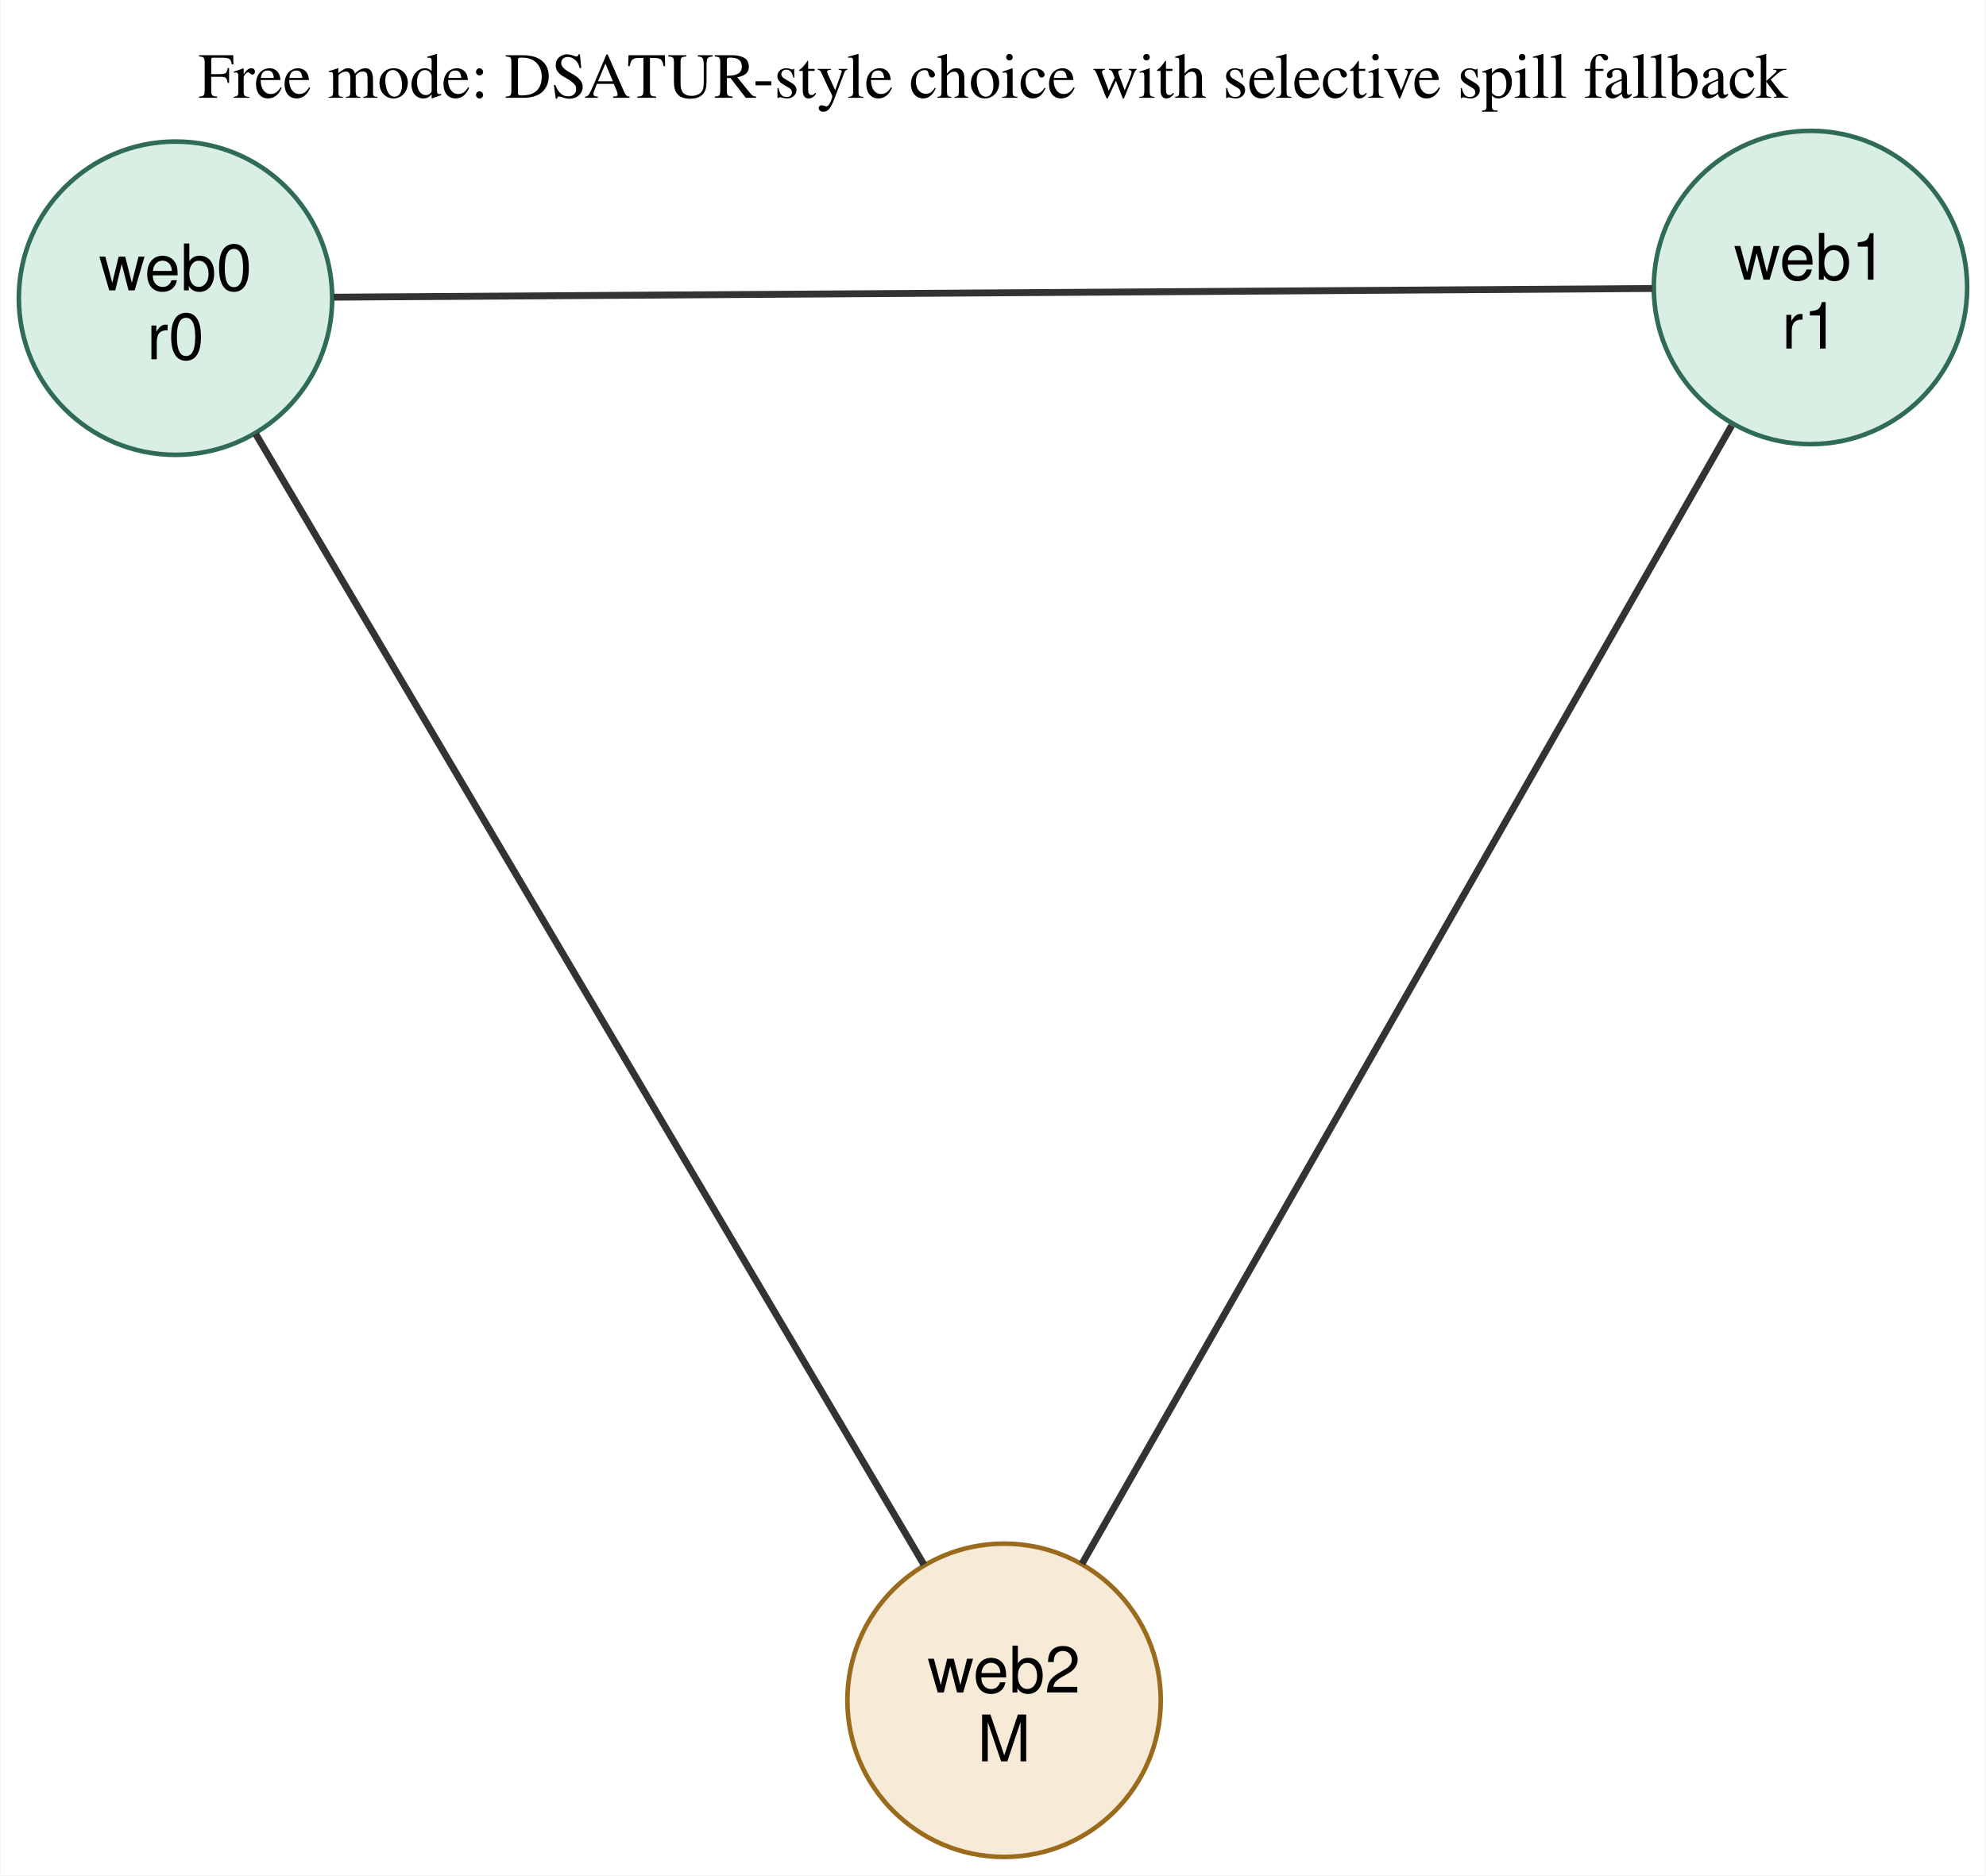
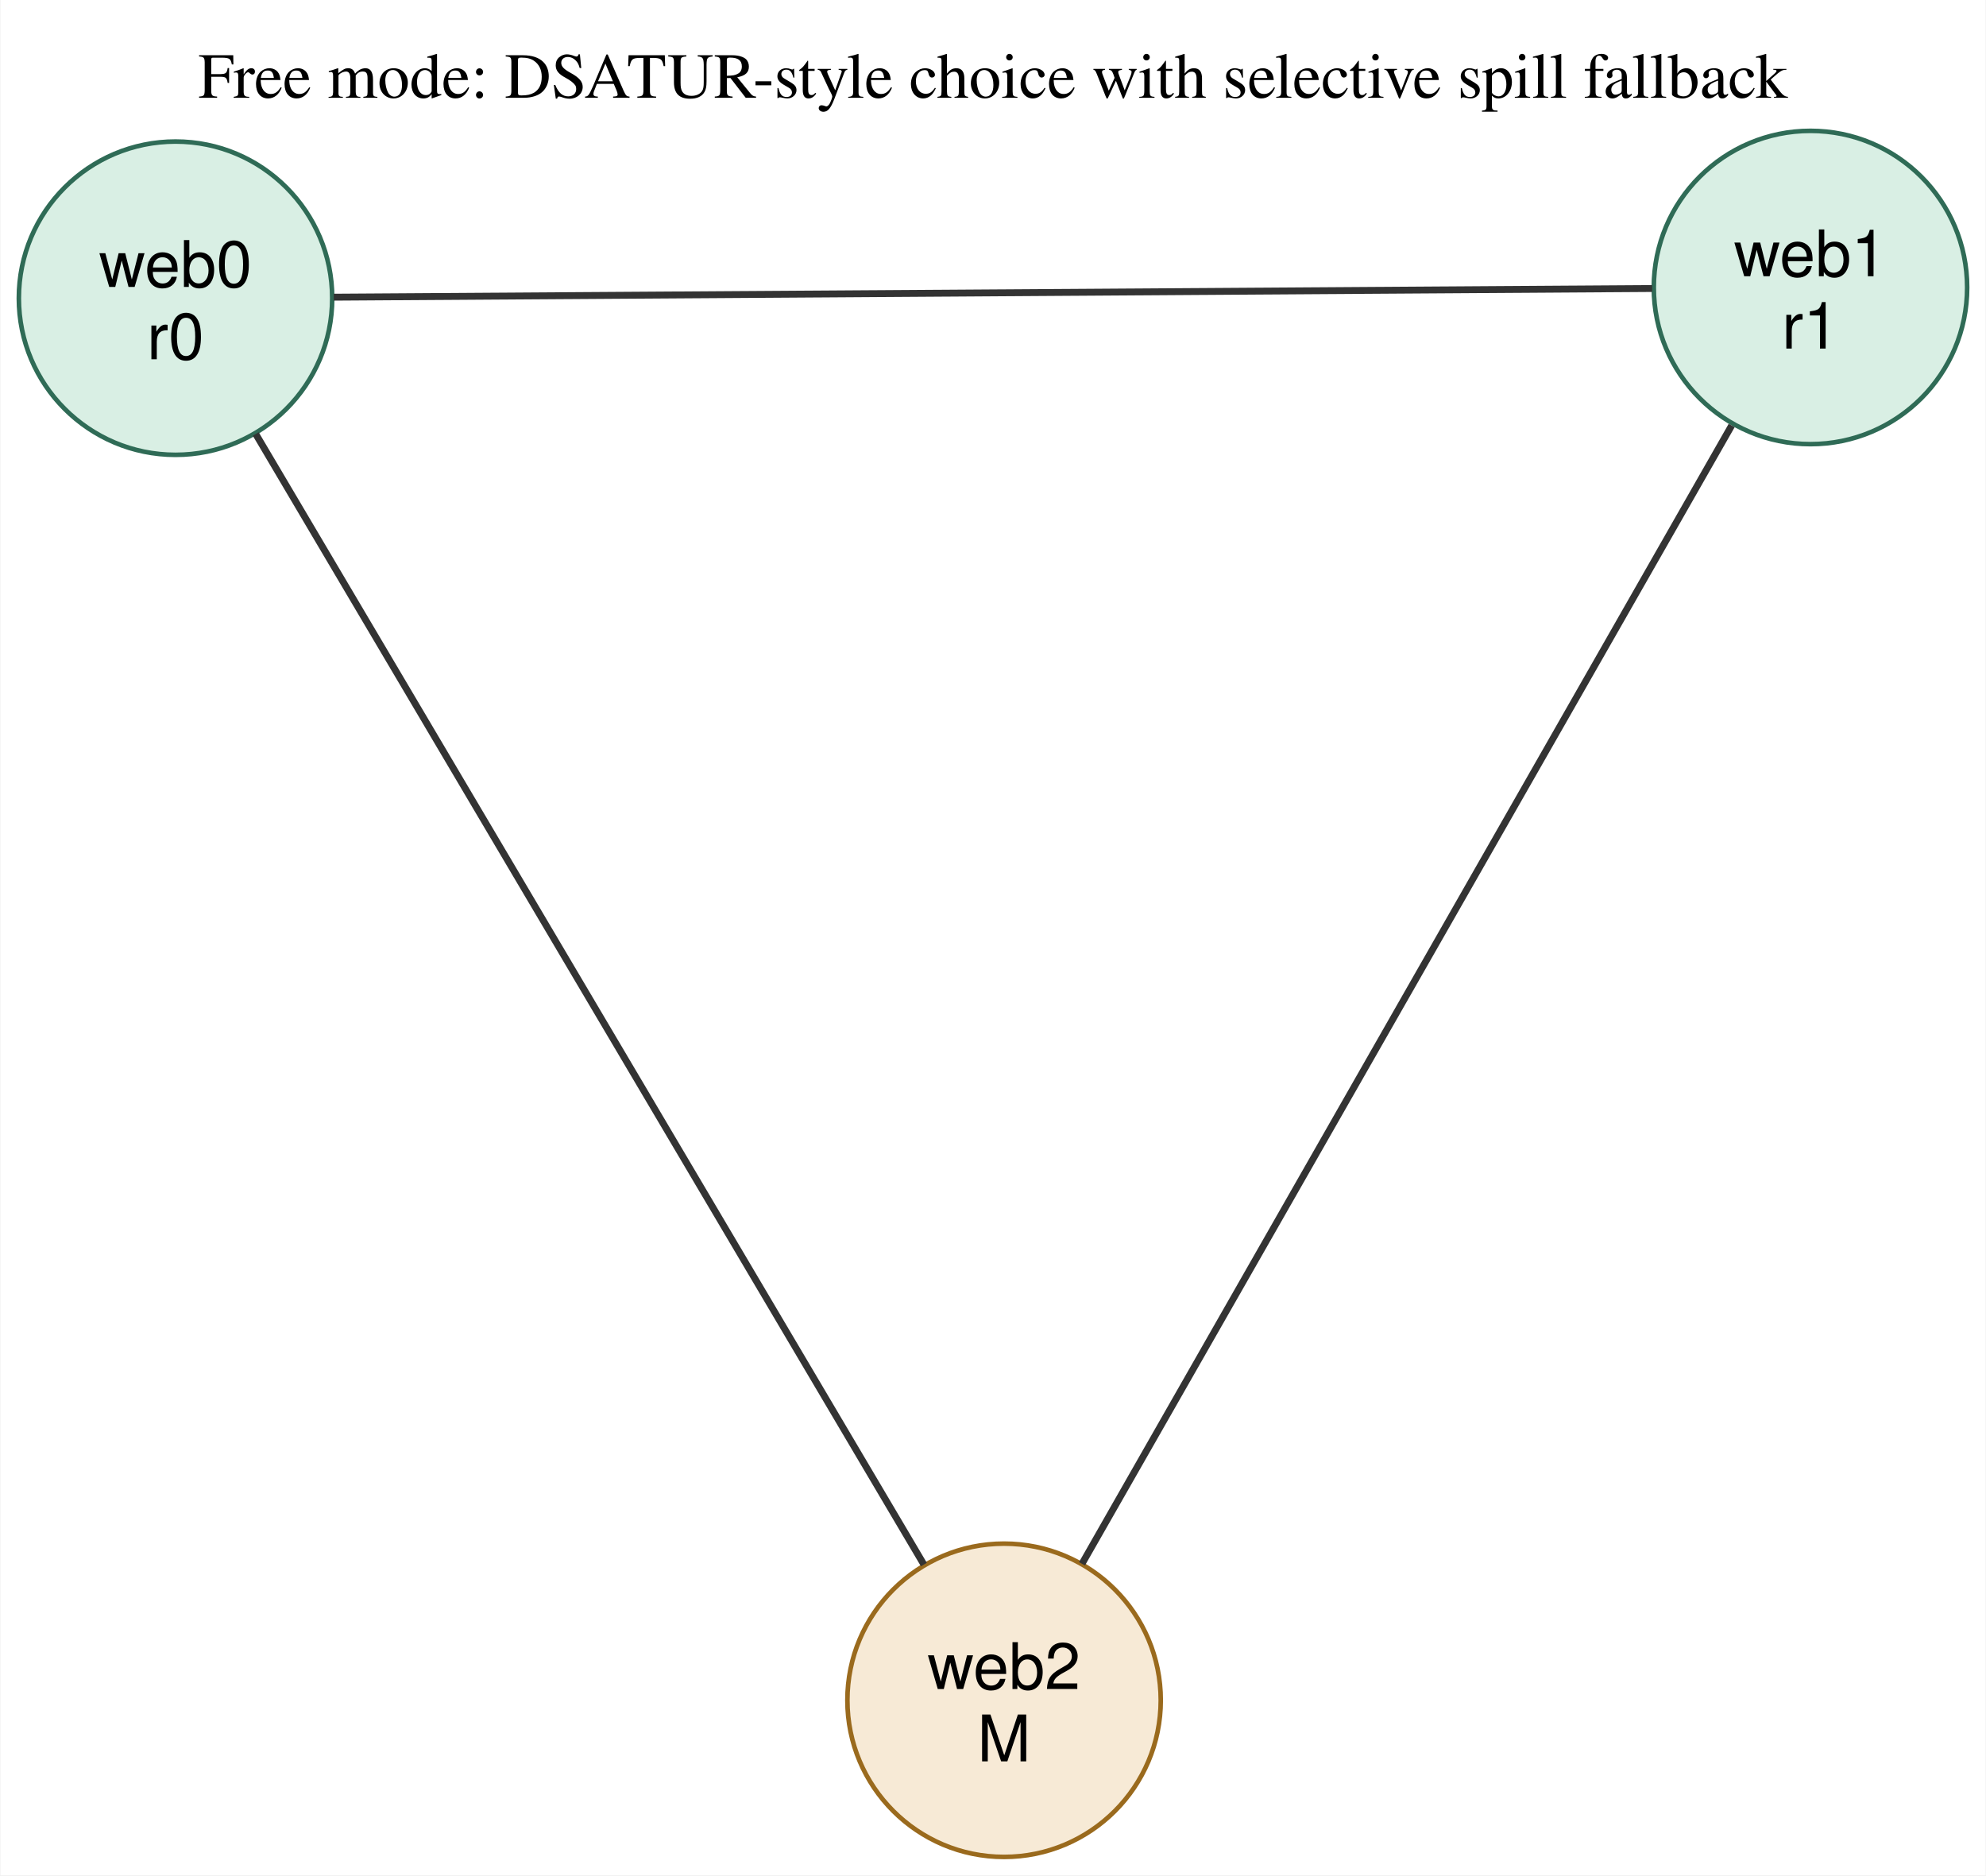
<svg xmlns="http://www.w3.org/2000/svg" width="432pt" height="408pt" viewBox="0.00 0.00 432.28 408.46">
  <g id="graph0" class="graph" transform="scale(1 1) rotate(0) translate(4 404.46)">
    <polygon fill="white" stroke="none" points="-4,4 -4,-404.46 428.28,-404.46 428.28,4 -4,4" />
    <text text-anchor="middle" x="212.14" y="-383.16" font-family="Times,serif" font-size="14.00">Free mode: DSATUR-style choice with selective spill fallback</text>
    <g id="node1" class="node">
      <ellipse fill="#d9efe4" stroke="#2f6b56" cx="34.12" cy="-339.51" rx="34.12" ry="34.12" />
-       <text text-anchor="middle" x="34.12" y="-341.21" font-family="Helvetica,sans-Serif" font-size="14.00">web0</text>
+       <text text-anchor="middle" x="34.12" y="-341.96" font-family="Helvetica,sans-Serif" font-size="14.00">web0</text>
      <text text-anchor="middle" x="34.12" y="-326.21" font-family="Helvetica,sans-Serif" font-size="14.00">r0</text>
    </g>
    <g id="node2" class="node">
      <ellipse fill="#d9efe4" stroke="#2f6b56" cx="390.16" cy="-341.84" rx="34.12" ry="34.12" />
-       <text text-anchor="middle" x="390.16" y="-343.54" font-family="Helvetica,sans-Serif" font-size="14.00">web1</text>
+       <text text-anchor="middle" x="390.16" y="-344.29" font-family="Helvetica,sans-Serif" font-size="14.00">web1</text>
      <text text-anchor="middle" x="390.16" y="-328.54" font-family="Helvetica,sans-Serif" font-size="14.00">r1</text>
    </g>
    <g id="edge1" class="edge">
      <path fill="none" stroke="#333333" stroke-width="1.5" d="M68.58,-339.73C136.64,-340.18 287.6,-341.17 355.68,-341.62" />
    </g>
    <g id="node3" class="node">
      <ellipse fill="#f7ead6" stroke="#9a6a1d" cx="214.55" cy="-34.12" rx="34.12" ry="34.12" />
-       <text text-anchor="middle" x="214.55" y="-35.82" font-family="Helvetica,sans-Serif" font-size="14.00">web2</text>
+       <text text-anchor="middle" x="214.55" y="-36.57" font-family="Helvetica,sans-Serif" font-size="14.00">web2</text>
      <text text-anchor="middle" x="214.55" y="-20.82" font-family="Helvetica,sans-Serif" font-size="14.00">M</text>
    </g>
    <g id="edge2" class="edge">
      <path fill="none" stroke="#333333" stroke-width="1.5" d="M373,-311.78C339.34,-252.8 265.03,-122.57 231.52,-63.85" />
    </g>
    <g id="edge3" class="edge">
      <path fill="none" stroke="#333333" stroke-width="1.5" d="M197.09,-63.68C162.59,-122.06 86.09,-251.54 51.59,-309.93" />
    </g>
  </g>
</svg>
